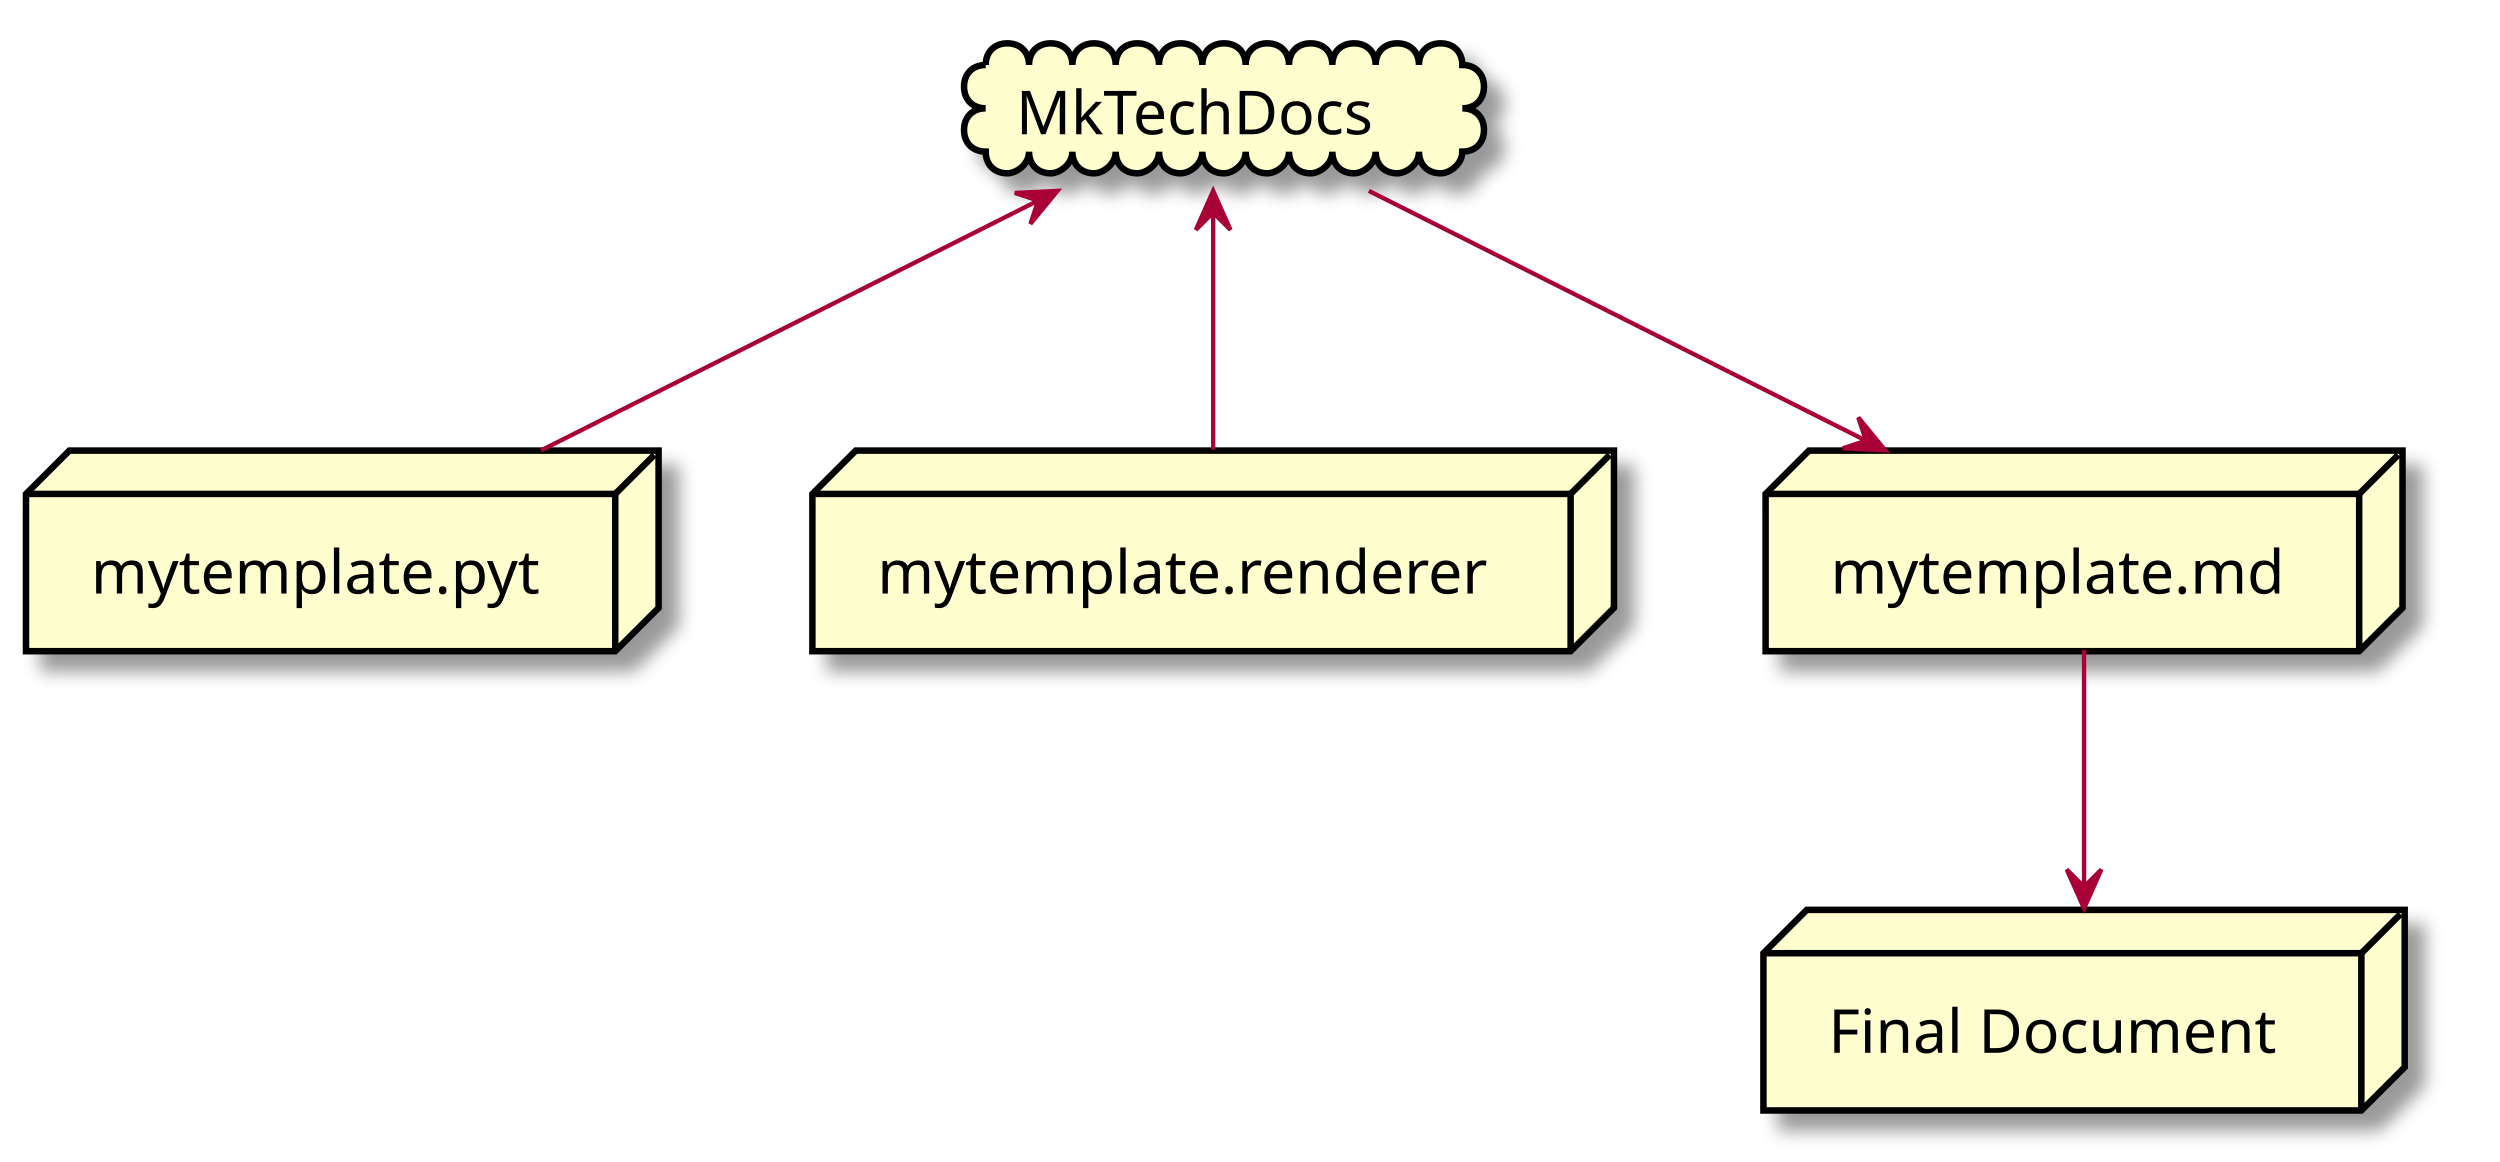
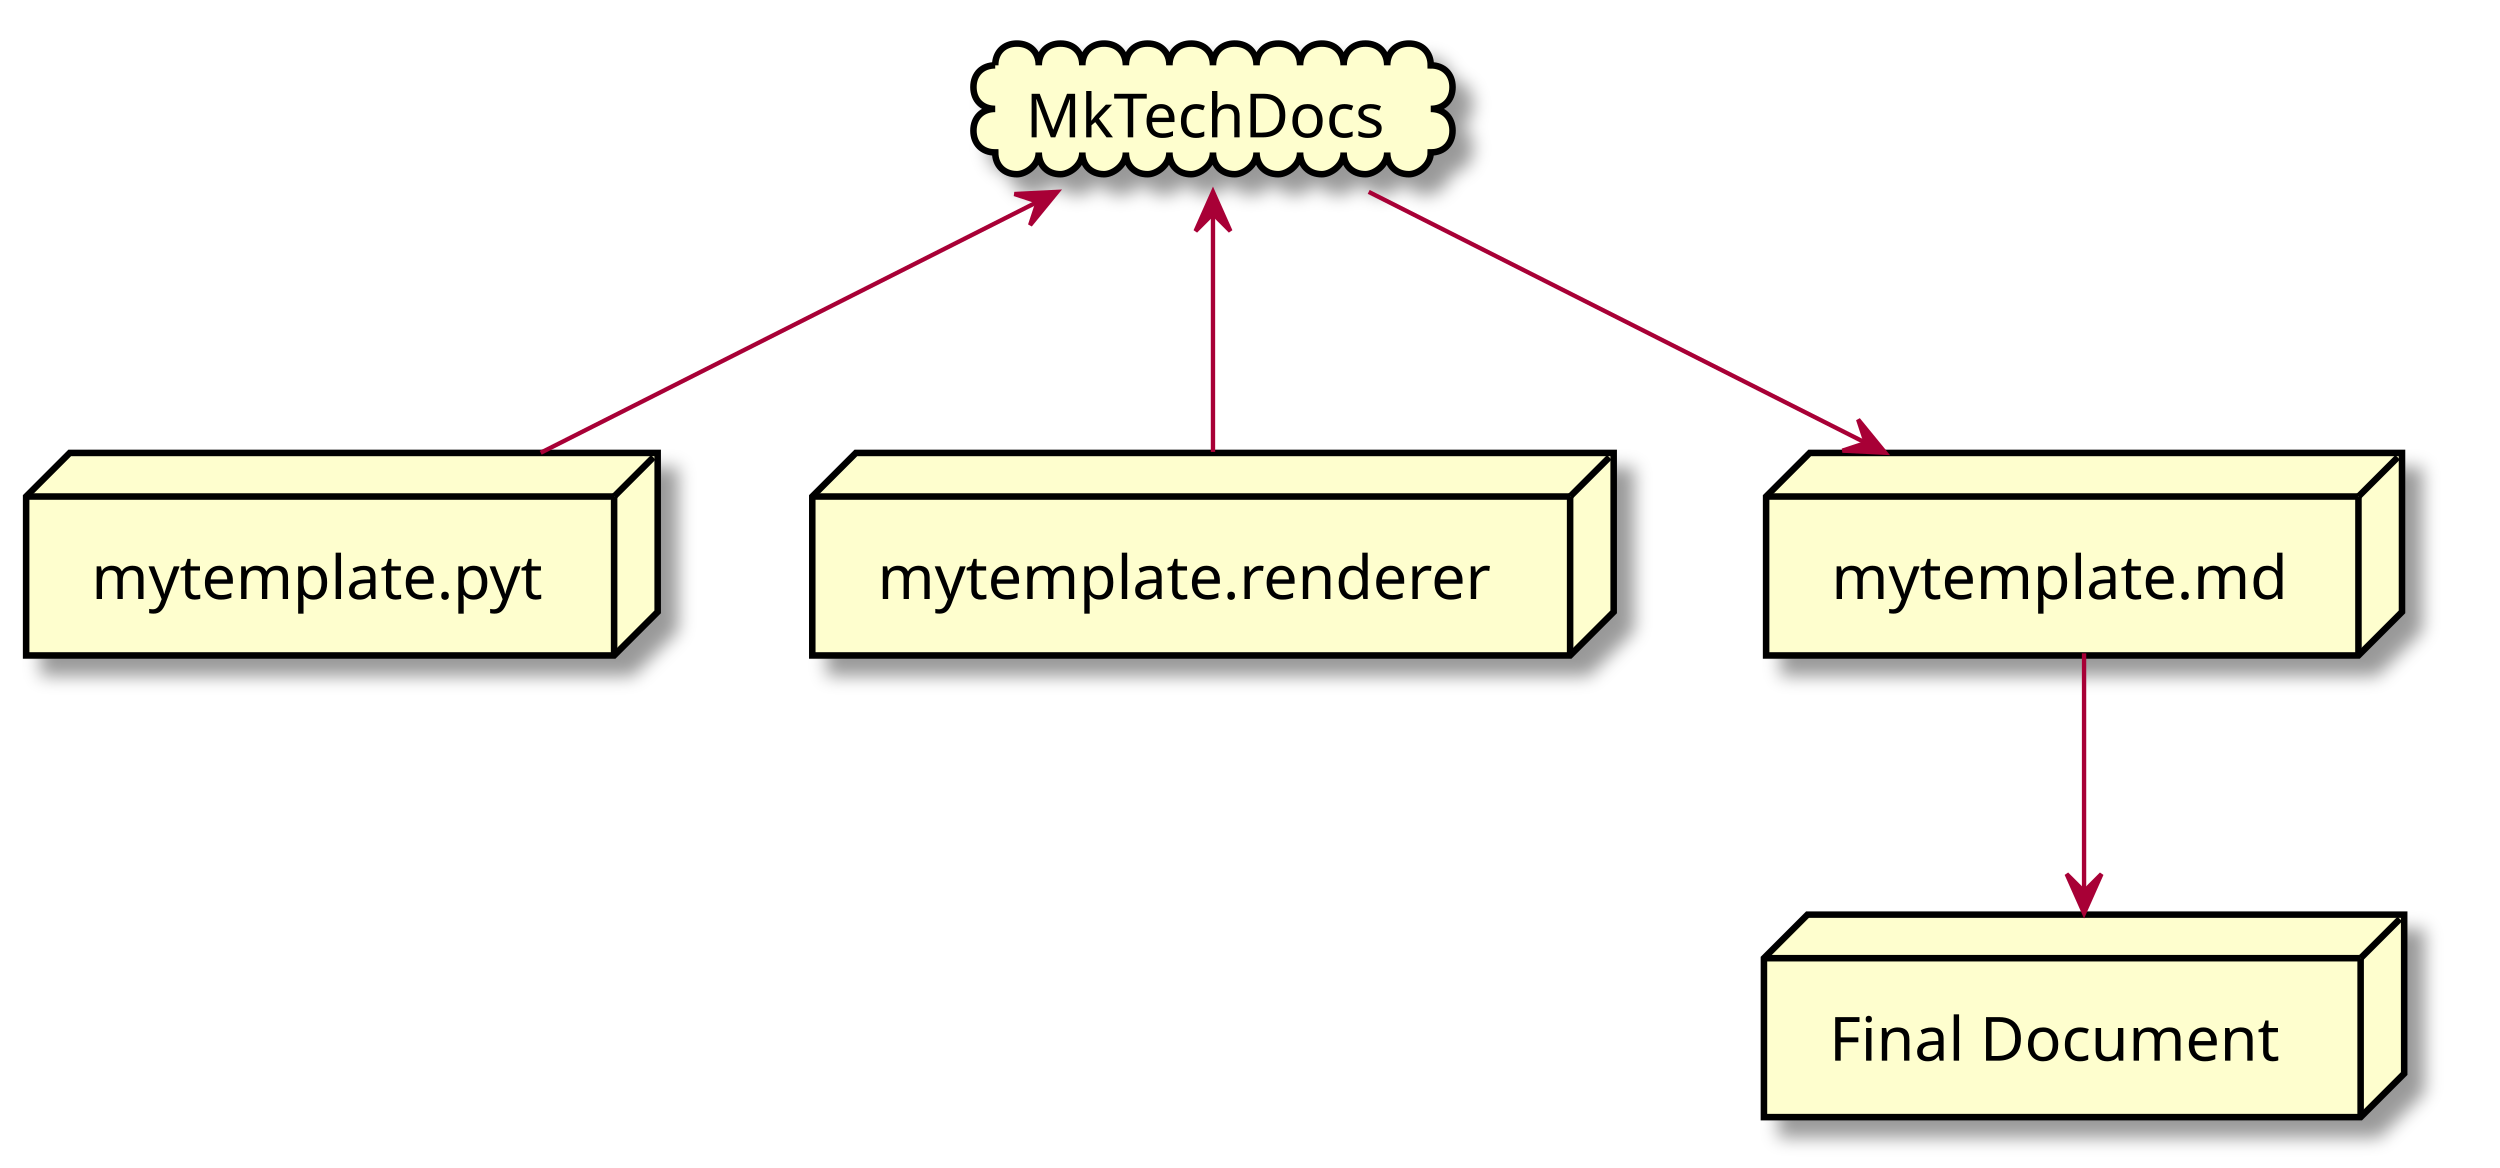
- <svg xmlns="http://www.w3.org/2000/svg" contentScriptType="application/ecmascript" contentStyleType="text/css" height="268px" preserveAspectRatio="none" style="width:577px;height:268px;" version="1.1" viewBox="0 0 577 268" width="577px" zoomAndPan="magnify">
+ <svg xmlns="http://www.w3.org/2000/svg" contentScriptType="application/ecmascript" contentStyleType="text/css" height="268px" preserveAspectRatio="none" style="width:574px;height:268px;" version="1.1" viewBox="0 0 574 268" width="574px" zoomAndPan="magnify">
  <defs>
    <filter height="300%" id="f1awqo8ywfoaq1" width="300%" x="-1" y="-1">
      <feGaussianBlur result="blurOut" stdDeviation="2.0" />
      <feColorMatrix in="blurOut" result="blurOut2" type="matrix" values="0 0 0 0 0 0 0 0 0 0 0 0 0 0 0 0 0 0 .4 0" />
      <feOffset dx="4.0" dy="4.0" in="blurOut2" result="blurOut3" />
      <feBlend in="SourceGraphic" in2="blurOut3" mode="normal" />
    </filter>
  </defs>
  <g>
-     <polygon fill="#FEFECE" filter="url(#f1awqo8ywfoaq1)" points="6,114,16,104,152,104,152,140.297,142,150.297,6,150.297,6,114" style="stroke: #000000; stroke-width: 1.5;" />
-     <line style="stroke: #000000; stroke-width: 1.5;" x1="142" x2="151" y1="114" y2="105" />
-     <line style="stroke: #000000; stroke-width: 1.5;" x1="6" x2="142" y1="114" y2="114" />
-     <line style="stroke: #000000; stroke-width: 1.5;" x1="142" x2="142" y1="114" y2="150.297" />
-     <text fill="#000000" font-family="sans-serif" font-size="14" lengthAdjust="spacingAndGlyphs" textLength="106" x="21" y="136.995">mytemplate.pyt</text>
-     <polygon fill="#FEFECE" filter="url(#f1awqo8ywfoaq1)" points="187.5,114,197.5,104,372.5,104,372.5,140.297,362.5,150.297,187.5,150.297,187.5,114" style="stroke: #000000; stroke-width: 1.5;" />
-     <line style="stroke: #000000; stroke-width: 1.5;" x1="362.5" x2="371.5" y1="114" y2="105" />
-     <line style="stroke: #000000; stroke-width: 1.5;" x1="187.5" x2="362.5" y1="114" y2="114" />
-     <line style="stroke: #000000; stroke-width: 1.5;" x1="362.5" x2="362.5" y1="114" y2="150.297" />
-     <text fill="#000000" font-family="sans-serif" font-size="14" lengthAdjust="spacingAndGlyphs" textLength="145" x="202.5" y="136.995">mytemplate.renderer</text>
-     <path d="M227.5,15 C227.5,12 229.5,10 232.5,10 C235.5,10 237.5,12 237.5,15 C237.5,12 239.5,10 242.5,10 C245.5,10 247.5,12 247.5,15 C247.5,12 249.5,10 252.5,10 C255.5,10 257.5,12 257.5,15 C257.5,12 259.5,10 262.5,10 C265.5,10 267.5,12 267.5,15 C267.5,12 269.5,10 272.5,10 C275.5,10 277.5,12 277.5,15 C277.5,12 279.5,10 282.5,10 C285.5,10 287.5,12 287.5,15 C287.5,12 289.5,10 292.5,10 C295.5,10 297.5,12 297.5,15 C297.5,12 299.5,10 302.5,10 C305.5,10 307.5,12 307.5,15 C307.5,12 309.5,10 312.5,10 C315.5,10 317.5,12 317.5,15 C317.5,12 319.5,10 322.5,10 C325.5,10 327.5,12 327.5,15 C327.5,12 329.5,10 332.5,10 C335.5,10 337.5,12 337.5,15 C340.5,15 342.5,17 342.5,20 C342.5,23 340.5,25 337.5,25 C340.5,25 342.5,27 342.5,30 C342.5,33 340.5,35 337.5,35 C337.5,38 334.5,40 332.5,40 C329.5,40 327.5,38 327.5,35 C327.5,38 324.5,40 322.5,40 C319.5,40 317.5,38 317.5,35 C317.5,38 314.5,40 312.5,40 C309.5,40 307.5,38 307.5,35 C307.5,38 304.5,40 302.5,40 C299.5,40 297.5,38 297.5,35 C297.5,38 294.5,40 292.5,40 C289.5,40 287.5,38 287.5,35 C287.5,38 284.5,40 282.5,40 C279.5,40 277.5,38 277.5,35 C277.5,38 274.5,40 272.5,40 C269.5,40 267.5,38 267.5,35 C267.5,38 264.5,40 262.5,40 C259.5,40 257.5,38 257.5,35 C257.5,38 254.5,40 252.5,40 C249.5,40 247.5,38 247.5,35 C247.5,38 244.5,40 242.5,40 C239.5,40 237.5,38 237.5,35 C237.5,38 234.5,40 232.5,40 C229.5,40 227.5,38 227.5,35 C224.5,35 222.5,33 222.5,30 C222.5,27 224.5,25 227.5,25 C224.5,25 222.5,23 222.5,20 C222.5,17 224.5,15 227.5,15 " fill="#FEFECE" filter="url(#f1awqo8ywfoaq1)" style="stroke: #000000; stroke-width: 1.5;" />
-     <text fill="#000000" font-family="sans-serif" font-size="14" lengthAdjust="spacingAndGlyphs" textLength="91" x="234.5" y="30.995">MkTechDocs</text>
-     <polygon fill="#FEFECE" filter="url(#f1awqo8ywfoaq1)" points="407.5,114,417.5,104,554.5,104,554.5,140.297,544.5,150.297,407.5,150.297,407.5,114" style="stroke: #000000; stroke-width: 1.5;" />
-     <line style="stroke: #000000; stroke-width: 1.5;" x1="544.5" x2="553.5" y1="114" y2="105" />
-     <line style="stroke: #000000; stroke-width: 1.5;" x1="407.5" x2="544.5" y1="114" y2="114" />
-     <line style="stroke: #000000; stroke-width: 1.5;" x1="544.5" x2="544.5" y1="114" y2="150.297" />
-     <text fill="#000000" font-family="sans-serif" font-size="14" lengthAdjust="spacingAndGlyphs" textLength="107" x="422.5" y="136.995">mytemplate.md</text>
-     <polygon fill="#FEFECE" filter="url(#f1awqo8ywfoaq1)" points="407,220,417,210,555,210,555,246.297,545,256.297,407,256.297,407,220" style="stroke: #000000; stroke-width: 1.5;" />
-     <line style="stroke: #000000; stroke-width: 1.5;" x1="545" x2="554" y1="220" y2="211" />
-     <line style="stroke: #000000; stroke-width: 1.5;" x1="407" x2="545" y1="220" y2="220" />
-     <line style="stroke: #000000; stroke-width: 1.5;" x1="545" x2="545" y1="220" y2="256.297" />
-     <text fill="#000000" font-family="sans-serif" font-size="14" lengthAdjust="spacingAndGlyphs" textLength="108" x="422" y="242.995">Final Document</text>
-     <path d="M239.276,46.463 C206.122,63.123 159.336,86.632 124.867,103.952 " fill="none" id="MTD-PYT" style="stroke: #A80036; stroke-width: 1.0;" />
-     <polygon fill="#A80036" points="244.065,44.057,234.227,44.524,239.597,46.302,237.819,51.672,244.065,44.057" style="stroke: #A80036; stroke-width: 1.0;" />
-     <path d="M280,49.377 C280,65.721 280,87.455 280,103.767 " fill="none" id="MTD-RND" style="stroke: #A80036; stroke-width: 1.0;" />
-     <polygon fill="#A80036" points="280,44.057,276,53.057,280,49.057,284,53.057,280,44.057" style="stroke: #A80036; stroke-width: 1.0;" />
-     <path d="M315.935,44.057 C347.815,60.076 394.726,83.648 430.398,101.573 " fill="none" id="MTD-MD" style="stroke: #A80036; stroke-width: 1.0;" />
-     <polygon fill="#A80036" points="435.133,103.952,428.887,96.337,430.665,101.707,425.295,103.485,435.133,103.952" style="stroke: #A80036; stroke-width: 1.0;" />
-     <path d="M481,150 C481,166.003 481,187.446 481,204.528 " fill="none" id="MD-FD" style="stroke: #A80036; stroke-width: 1.0;" />
-     <polygon fill="#A80036" points="481,209.678,485,200.678,481,204.678,477,200.678,481,209.678" style="stroke: #A80036; stroke-width: 1.0;" />
+     <polygon fill="#FEFECE" filter="url(#f1awqo8ywfoaq1)" points="6,114,16,104,151,104,151,140.488,141,150.488,6,150.488,6,114" style="stroke: #000000; stroke-width: 1.5;" />
+     <line style="stroke: #000000; stroke-width: 1.5;" x1="141" x2="150" y1="114" y2="105" />
+     <line style="stroke: #000000; stroke-width: 1.5;" x1="6" x2="141" y1="114" y2="114" />
+     <line style="stroke: #000000; stroke-width: 1.5;" x1="141" x2="141" y1="114" y2="150.488" />
+     <text fill="#000000" font-family="sans-serif" font-size="14" lengthAdjust="spacingAndGlyphs" textLength="105" x="21" y="137.535">mytemplate.pyt</text>
+     <polygon fill="#FEFECE" filter="url(#f1awqo8ywfoaq1)" points="186.5,114,196.5,104,370.5,104,370.5,140.488,360.5,150.488,186.5,150.488,186.5,114" style="stroke: #000000; stroke-width: 1.5;" />
+     <line style="stroke: #000000; stroke-width: 1.5;" x1="360.5" x2="369.5" y1="114" y2="105" />
+     <line style="stroke: #000000; stroke-width: 1.5;" x1="186.5" x2="360.5" y1="114" y2="114" />
+     <line style="stroke: #000000; stroke-width: 1.5;" x1="360.5" x2="360.5" y1="114" y2="150.488" />
+     <text fill="#000000" font-family="sans-serif" font-size="14" lengthAdjust="spacingAndGlyphs" textLength="144" x="201.5" y="137.535">mytemplate.renderer</text>
+     <path d="M228.5,15 C228.5,12 230.5,10 233.5,10 C236.5,10 238.5,12 238.5,15 C238.5,12 240.5,10 243.5,10 C246.5,10 248.5,12 248.5,15 C248.5,12 250.5,10 253.5,10 C256.5,10 258.5,12 258.5,15 C258.5,12 260.5,10 263.5,10 C266.5,10 268.5,12 268.5,15 C268.5,12 270.5,10 273.5,10 C276.5,10 278.5,12 278.5,15 C278.5,12 280.5,10 283.5,10 C286.5,10 288.5,12 288.5,15 C288.5,12 290.5,10 293.5,10 C296.5,10 298.5,12 298.5,15 C298.5,12 300.5,10 303.5,10 C306.5,10 308.5,12 308.5,15 C308.5,12 310.5,10 313.5,10 C316.5,10 318.5,12 318.5,15 C318.5,12 320.5,10 323.5,10 C326.5,10 328.5,12 328.5,15 C331.5,15 333.5,17 333.5,20 C333.5,23 331.5,25 328.5,25 C331.5,25 333.5,27 333.5,30 C333.5,33 331.5,35 328.5,35 C328.5,38 325.5,40 323.5,40 C320.5,40 318.5,38 318.5,35 C318.5,38 315.5,40 313.5,40 C310.5,40 308.5,38 308.5,35 C308.5,38 305.5,40 303.5,40 C300.5,40 298.5,38 298.5,35 C298.5,38 295.5,40 293.5,40 C290.5,40 288.5,38 288.5,35 C288.5,38 285.5,40 283.5,40 C280.5,40 278.5,38 278.5,35 C278.5,38 275.5,40 273.5,40 C270.5,40 268.5,38 268.5,35 C268.5,38 265.5,40 263.5,40 C260.5,40 258.5,38 258.5,35 C258.5,38 255.5,40 253.5,40 C250.5,40 248.5,38 248.5,35 C248.5,38 245.5,40 243.5,40 C240.5,40 238.5,38 238.5,35 C238.5,38 235.5,40 233.5,40 C230.5,40 228.5,38 228.5,35 C225.5,35 223.5,33 223.5,30 C223.5,27 225.5,25 228.5,25 C225.5,25 223.5,23 223.5,20 C223.5,17 225.5,15 228.5,15 " fill="#FEFECE" filter="url(#f1awqo8ywfoaq1)" style="stroke: #000000; stroke-width: 1.5;" />
+     <text fill="#000000" font-family="sans-serif" font-size="14" lengthAdjust="spacingAndGlyphs" textLength="86" x="235.5" y="31.535">MkTechDocs</text>
+     <polygon fill="#FEFECE" filter="url(#f1awqo8ywfoaq1)" points="405.5,114,415.5,104,551.5,104,551.5,140.488,541.5,150.488,405.5,150.488,405.5,114" style="stroke: #000000; stroke-width: 1.5;" />
+     <line style="stroke: #000000; stroke-width: 1.5;" x1="541.5" x2="550.5" y1="114" y2="105" />
+     <line style="stroke: #000000; stroke-width: 1.5;" x1="405.5" x2="541.5" y1="114" y2="114" />
+     <line style="stroke: #000000; stroke-width: 1.5;" x1="541.5" x2="541.5" y1="114" y2="150.488" />
+     <text fill="#000000" font-family="sans-serif" font-size="14" lengthAdjust="spacingAndGlyphs" textLength="106" x="420.5" y="137.535">mytemplate.md</text>
+     <polygon fill="#FEFECE" filter="url(#f1awqo8ywfoaq1)" points="405,220,415,210,552,210,552,246.488,542,256.488,405,256.488,405,220" style="stroke: #000000; stroke-width: 1.5;" />
+     <line style="stroke: #000000; stroke-width: 1.5;" x1="542" x2="551" y1="220" y2="211" />
+     <line style="stroke: #000000; stroke-width: 1.5;" x1="405" x2="542" y1="220" y2="220" />
+     <line style="stroke: #000000; stroke-width: 1.5;" x1="542" x2="542" y1="220" y2="256.488" />
+     <text fill="#000000" font-family="sans-serif" font-size="14" lengthAdjust="spacingAndGlyphs" textLength="107" x="420" y="243.535">Final Document</text>
+     <path d="M237.978,46.463 C204.99,63.123 158.436,86.632 124.139,103.952 " fill="none" id="MTD-PYT" style="stroke: #A80036; stroke-width: 1.0;" />
+     <polygon fill="#A80036" points="242.744,44.057,232.907,44.544,238.281,46.311,236.514,51.684,242.744,44.057" style="stroke: #A80036; stroke-width: 1.0;" />
+     <path d="M278.5,49.377 C278.5,65.721 278.5,87.455 278.5,103.767 " fill="none" id="MTD-RND" style="stroke: #A80036; stroke-width: 1.0;" />
+     <polygon fill="#A80036" points="278.5,44.057,274.5,53.057,278.5,49.057,282.5,53.057,278.5,44.057" style="stroke: #A80036; stroke-width: 1.0;" />
+     <path d="M314.256,44.057 C345.977,60.076 392.655,83.648 428.15,101.573 " fill="none" id="MTD-MD" style="stroke: #A80036; stroke-width: 1.0;" />
+     <polygon fill="#A80036" points="432.861,103.952,426.63,96.325,428.398,101.698,423.024,103.466,432.861,103.952" style="stroke: #A80036; stroke-width: 1.0;" />
+     <path d="M478.5,150 C478.5,166.003 478.5,187.446 478.5,204.528 " fill="none" id="MD-FD" style="stroke: #A80036; stroke-width: 1.0;" />
+     <polygon fill="#A80036" points="478.5,209.678,482.5,200.678,478.5,204.678,474.5,200.678,478.5,209.678" style="stroke: #A80036; stroke-width: 1.0;" />
  </g>
</svg>
